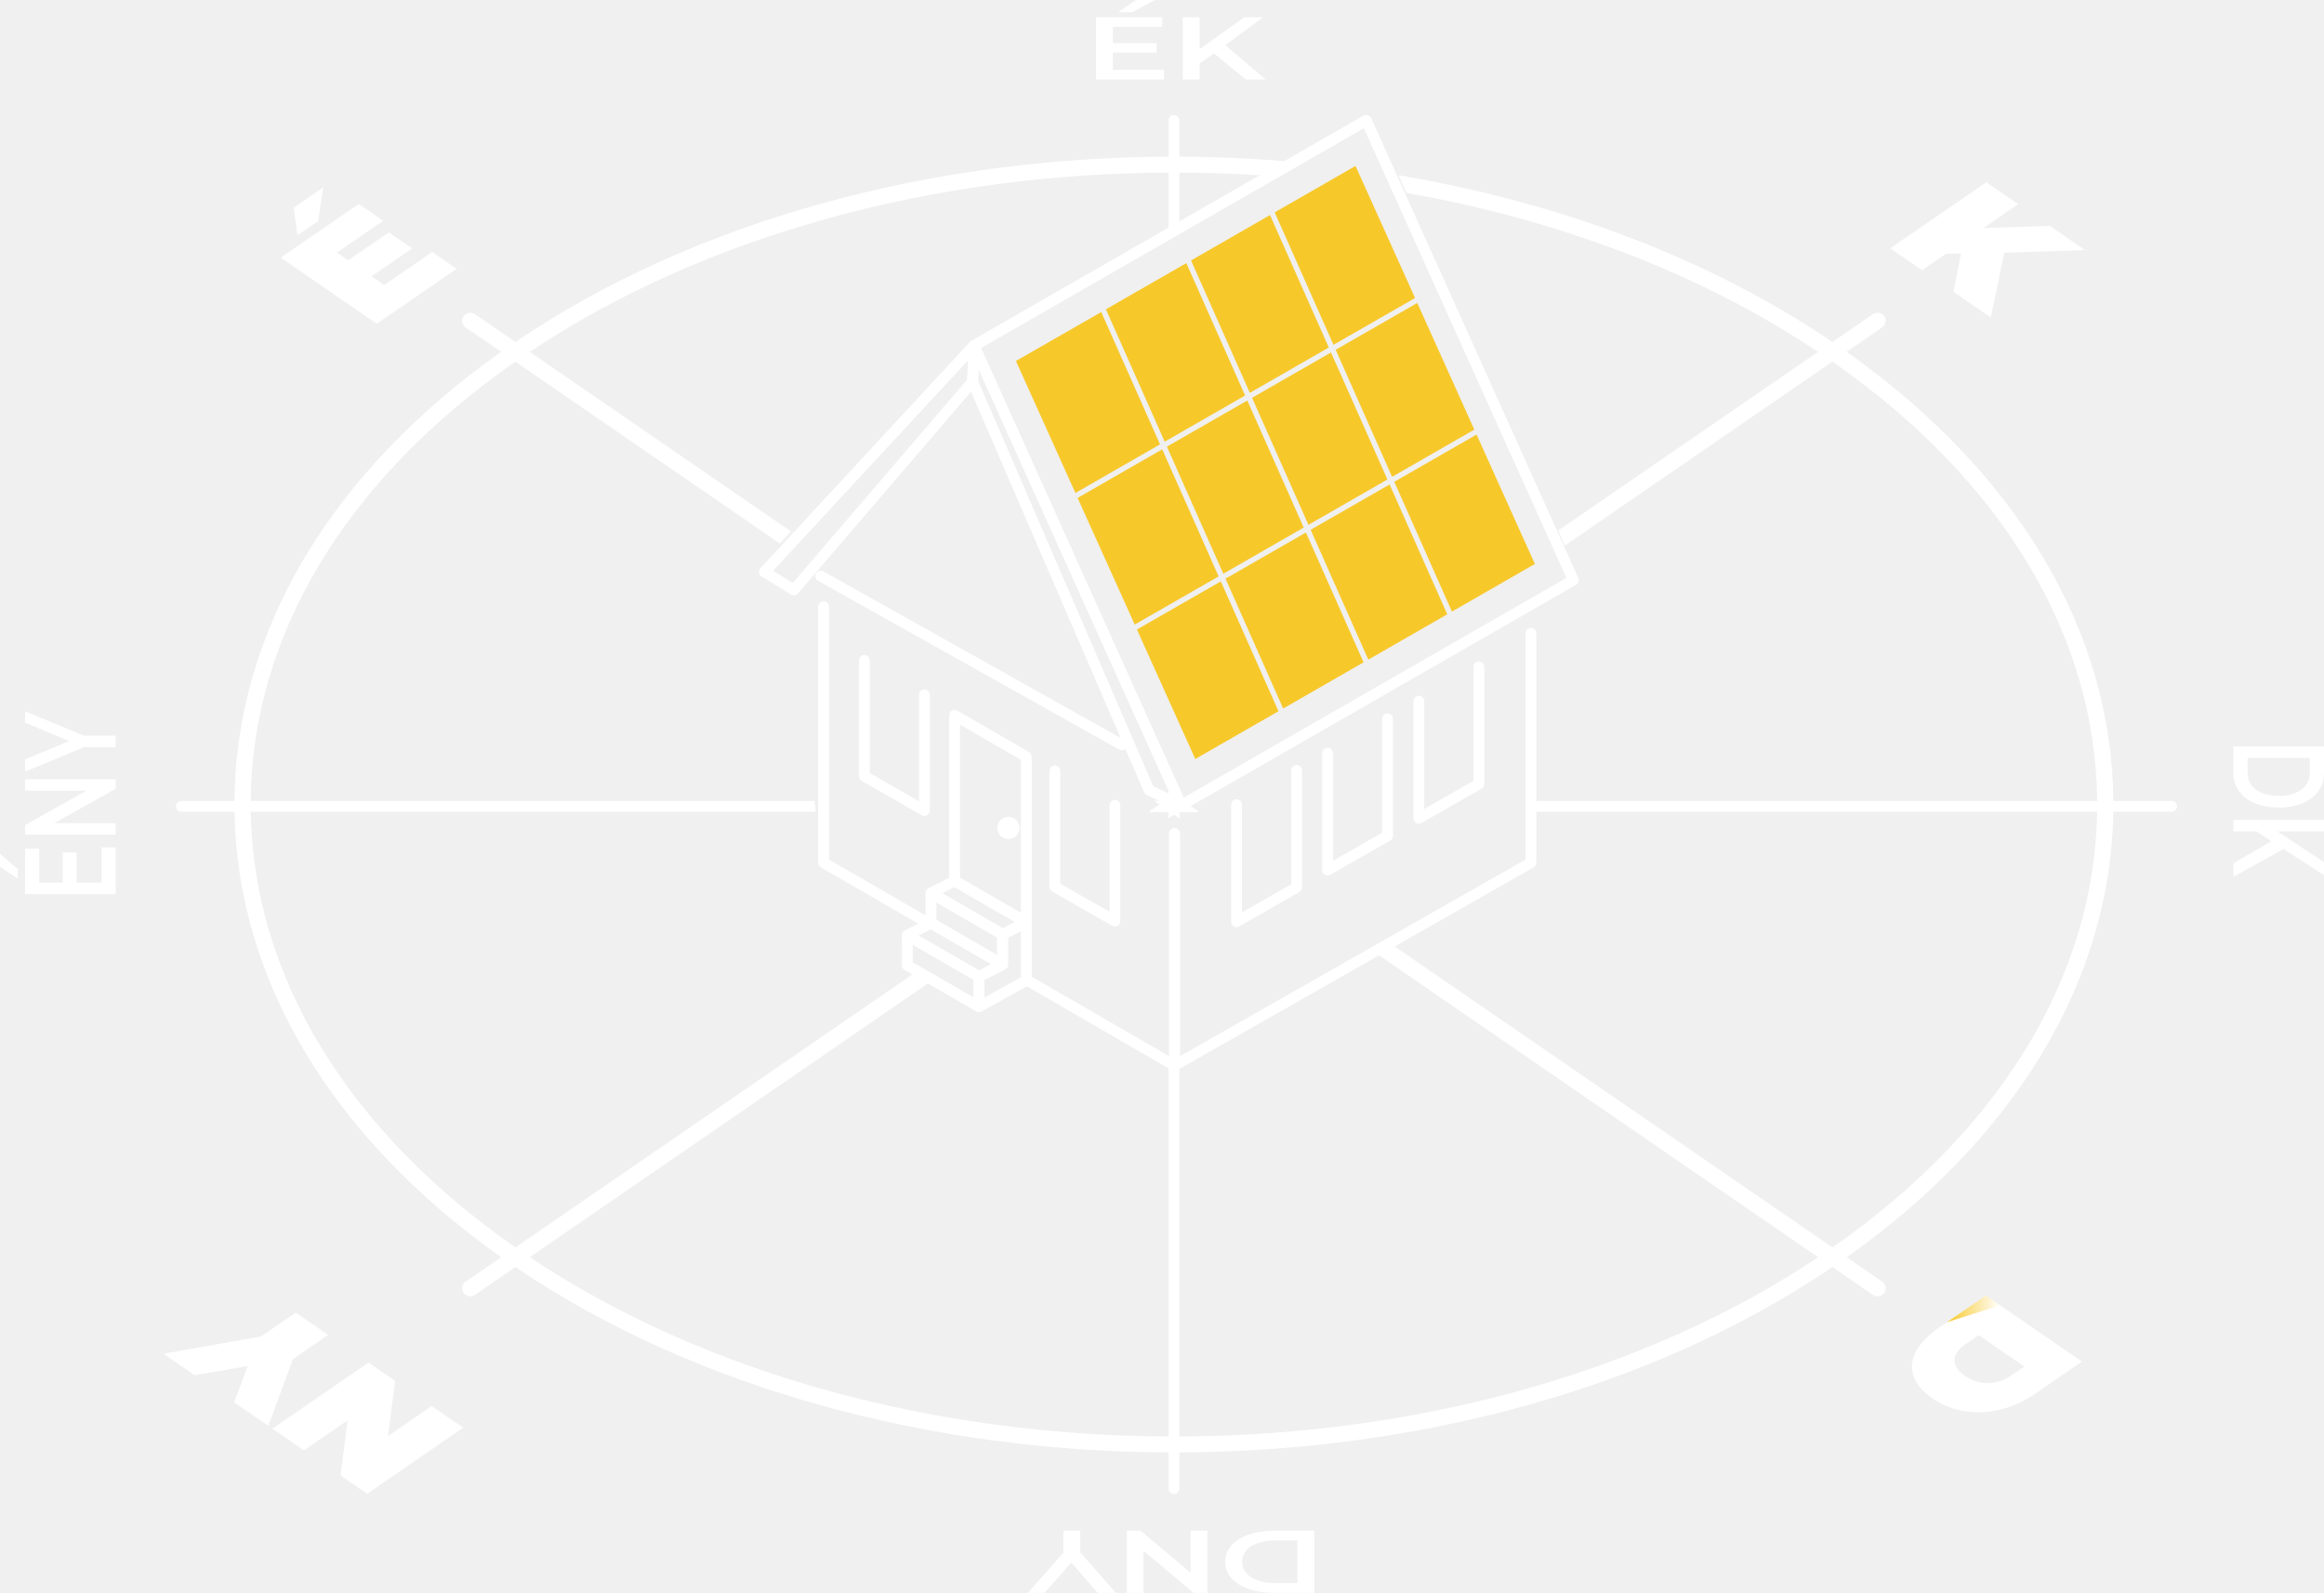
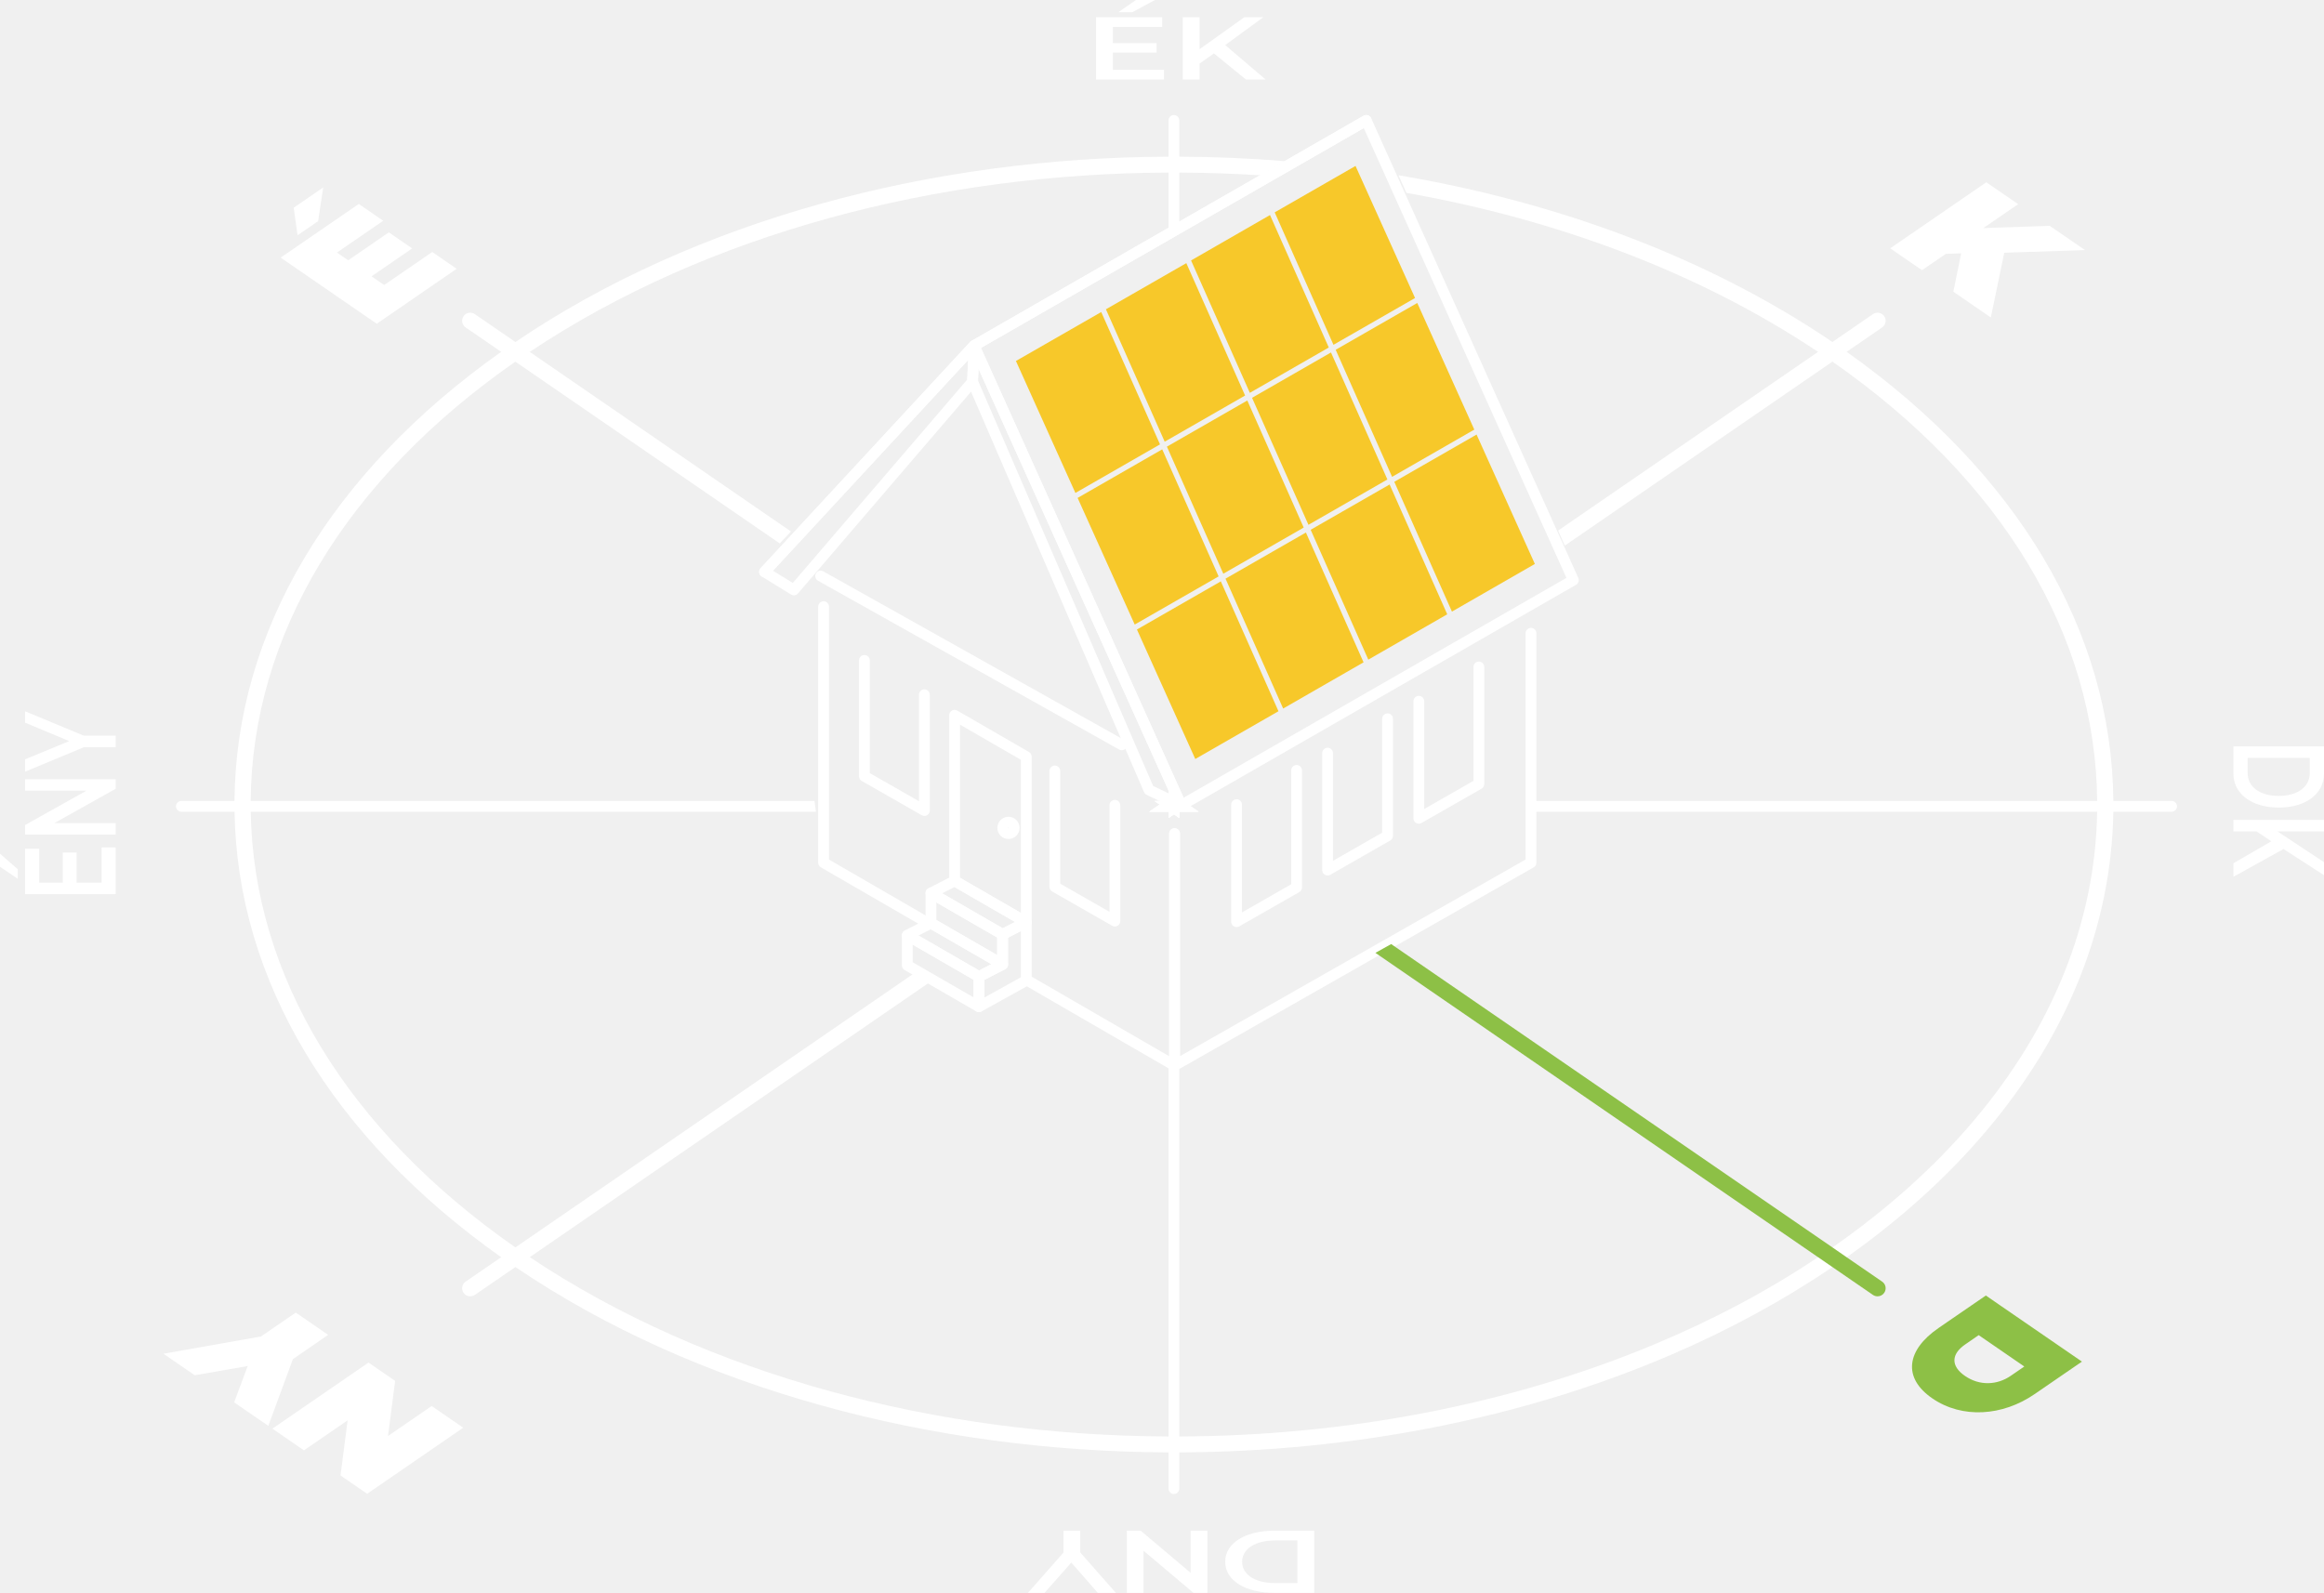
<svg xmlns="http://www.w3.org/2000/svg" id="Réteg_2" viewBox="0 0 431 295.47">
  <defs>
    <style>
      .cls-1 {
        fill: #fff;
      }

      .cls-2 {
-         fill: url(#Névtelen_színátmenet_6);
+         fill: #f7c82a;
      }

      .cls-3 {
-         fill: #f7c82a;
-       }
- 
-       .cls-4 {
        fill: none;
        stroke: #fff;
        stroke-linecap: round;
        stroke-linejoin: round;
        stroke-width: 2px;
      }
+ 
+       .cls-4 {
+         fill: #8dc046;
+       }
    </style>
-     <linearGradient id="Névtelen_színátmenet_6" data-name="Névtelen színátmenet 6" x1="361.08" y1="242.79" x2="370.94" y2="242.79" gradientUnits="userSpaceOnUse">
-       <stop offset="0" stop-color="#f7c82a" />
-       <stop offset="1" stop-color="#f7c82a" stop-opacity="0" />
-     </linearGradient>
  </defs>
  <g id="Réteg_1">
    <g>
      <g>
        <g>
          <g>
            <g>
-               <polyline class="cls-4" points="217.83 154.63 217.83 197.64 283.93 160.02 283.93 117.47" />
-               <polyline class="cls-4" points="172.37 171.38 152.74 160.02 152.74 112.53" />
-               <polyline class="cls-4" points="190.33 181.74 217.83 197.66 217.83 154.63" />
+               <g>
+                 <polyline class="cls-3" points="217.83 154.63 217.83 197.64 283.93 160.02 283.93 117.47" />
+                 <polyline class="cls-3" points="172.37 171.38 152.74 160.02 152.74 112.53" />
+                 <polyline class="cls-3" points="190.33 181.74 217.83 197.66 217.83 154.63" />
+               </g>
+               <g>
+                 <g>
+                   <polygon class="cls-3" points="291.79 107.61 219.05 149.39 180.64 64.12 253.38 22.34 291.79 107.61" />
+                   <polyline class="cls-3" points="141.79 106.08 180.64 64.12 253.38 22.34" />
+                 </g>
+                 <g>
+                   <polygon class="cls-3" points="147.23 109.43 141.79 106.08 180.64 64.12 180.37 70.79 147.23 109.43" />
+                   <polygon class="cls-3" points="213.09 146.54 219.05 149.39 180.64 64.12 180.37 70.79 213.09 146.54" />
+                 </g>
+               </g>
            </g>
            <g>
              <g>
-                 <polygon class="cls-4" points="291.79 107.61 219.05 149.39 180.64 64.12 253.38 22.34 291.79 107.61" />
-                 <polyline class="cls-4" points="141.79 106.08 180.64 64.12 253.38 22.34" />
-               </g>
-               <g>
-                 <polygon class="cls-4" points="147.23 109.43 141.79 106.08 180.64 64.12 180.37 70.79 147.23 109.43" />
-                 <polygon class="cls-4" points="213.09 146.54 219.05 149.39 180.64 64.12 180.37 70.79 213.09 146.54" />
-               </g>
-             </g>
-           </g>
-           <g>
-             <g>
-               <polyline class="cls-4" points="274.26 123.72 274.26 145.43 263.13 151.79 263.13 130.08" />
-               <polyline class="cls-4" points="257.33 133.33 257.33 155.04 246.21 161.4 246.21 139.7" />
-               <polyline class="cls-4" points="240.46 142.9 240.46 164.61 229.33 170.97 229.33 149.26" />
-             </g>
-             <g>
-               <g>
-                 <polyline class="cls-4" points="160.31 122.5 160.31 143.99 171.43 150.35 171.43 128.87" />
-                 <polyline class="cls-4" points="195.63 143.01 195.63 164.5 206.76 170.86 206.76 149.38" />
+                 <polyline class="cls-3" points="274.26 123.72 274.26 145.43 263.13 151.79 263.13 130.08" />
+                 <polyline class="cls-3" points="257.33 133.33 257.33 155.04 246.21 161.4 246.21 139.7" />
+                 <polyline class="cls-3" points="240.46 142.9 240.46 164.61 229.33 170.97 229.33 149.26" />
              </g>
              <g>
                <g>
-                   <polygon class="cls-4" points="181.55 186.74 168.26 179.06 168.26 173.49 181.55 181.16 181.55 186.74" />
-                   <polygon class="cls-4" points="185.94 178.9 172.65 171.23 172.65 165.66 185.94 173.33 185.94 178.9" />
-                   <polygon class="cls-4" points="185.94 178.9 172.65 171.23 168.26 173.49 181.55 181.16 185.94 178.9" />
-                   <polygon class="cls-4" points="190.33 171.07 177.04 163.4 172.65 165.66 185.94 173.33 190.33 171.07" />
-                   <polygon class="cls-4" points="190.33 171.07 190.33 181.87 181.55 186.74 181.55 181.16 185.94 178.9 185.94 173.33 190.33 171.07" />
+                   <polyline class="cls-3" points="160.31 122.5 160.31 143.99 171.43 150.35 171.43 128.87" />
+                   <polyline class="cls-3" points="195.63 143.01 195.63 164.5 206.76 170.86 206.76 149.38" />
                </g>
                <g>
-                   <polygon class="cls-4" points="190.33 171.07 177.04 163.4 177.04 132.68 190.33 140.36 190.33 171.07" />
-                   <path class="cls-4" d="M188.09,153.57c0,.58-.47,1.06-1.06,1.06s-1.06-.47-1.06-1.06.47-1.06,1.06-1.06,1.06.47,1.06,1.06Z" />
+                   <g>
+                     <polygon class="cls-3" points="181.55 186.74 168.26 179.06 168.26 173.49 181.55 181.16 181.55 186.74" />
+                     <polygon class="cls-3" points="185.94 178.9 172.65 171.23 172.65 165.66 185.94 173.33 185.94 178.9" />
+                     <polygon class="cls-3" points="185.94 178.9 172.65 171.23 168.26 173.49 181.55 181.16 185.94 178.9" />
+                     <polygon class="cls-3" points="190.33 171.07 177.04 163.4 172.65 165.66 185.94 173.33 190.33 171.07" />
+                     <polygon class="cls-3" points="190.33 171.07 190.33 181.87 181.55 186.74 181.55 181.16 185.94 178.9 185.94 173.33 190.33 171.07" />
+                   </g>
+                   <g>
+                     <polygon class="cls-3" points="190.33 171.07 177.04 163.4 177.04 132.68 190.33 140.36 190.33 171.07" />
+                     <path class="cls-3" d="M188.09,153.57c0,.58-.47,1.06-1.06,1.06s-1.06-.47-1.06-1.06.47-1.06,1.06-1.06,1.06.47,1.06,1.06Z" />
+                   </g>
                </g>
              </g>
            </g>
          </g>
+           <line class="cls-3" x1="152.19" y1="106.85" x2="208.04" y2="138.16" />
        </g>
-         <line class="cls-4" x1="152.19" y1="106.85" x2="208.04" y2="138.16" />
+         <g>
+           <polygon class="cls-2" points="215.13 82.43 199.44 91.44 188.41 66.96 204.23 57.88 215.13 82.43" />
+           <polygon class="cls-2" points="226 106.92 210.44 115.85 199.85 92.36 215.54 83.35 226 106.92" />
+           <polygon class="cls-2" points="237.1 131.93 221.67 140.79 210.85 116.77 226.41 107.84 237.1 131.93" />
+           <polygon class="cls-2" points="262.43 55.28 247.3 63.96 236.4 39.39 251.39 30.78 262.43 55.28" />
+           <polygon class="cls-2" points="273.42 79.69 258.17 88.45 247.71 64.88 262.84 56.2 273.42 79.69" />
+           <polygon class="cls-2" points="284.65 104.61 269.27 113.45 258.58 89.37 273.84 80.61 284.65 104.61" />
+           <polygon class="cls-2" points="230.91 73.37 216 81.93 205.1 57.37 220.01 48.81 230.91 73.37" />
+           <polygon class="cls-2" points="241.78 97.86 226.87 106.42 216.41 82.85 231.32 74.29 241.78 97.86" />
+           <polygon class="cls-2" points="252.88 122.86 237.97 131.43 227.28 107.34 242.19 98.78 252.88 122.86" />
+           <polygon class="cls-2" points="246.43 64.46 231.79 72.87 220.89 48.31 235.53 39.89 246.43 64.46" />
+           <polygon class="cls-2" points="257.3 88.94 242.66 97.35 232.2 73.79 246.84 65.38 257.3 88.94" />
+           <polygon class="cls-2" points="268.4 113.95 253.76 122.36 243.07 98.27 257.71 89.87 268.4 113.95" />
+         </g>
      </g>
      <g>
-         <polygon class="cls-3" points="215.13 82.43 199.44 91.44 188.41 66.96 204.23 57.88 215.13 82.43" />
-         <polygon class="cls-3" points="226 106.92 210.44 115.85 199.85 92.36 215.54 83.35 226 106.92" />
-         <polygon class="cls-3" points="237.1 131.93 221.67 140.79 210.85 116.77 226.41 107.84 237.1 131.93" />
-         <polygon class="cls-3" points="262.43 55.28 247.3 63.96 236.4 39.39 251.39 30.78 262.43 55.28" />
-         <polygon class="cls-3" points="273.42 79.69 258.17 88.45 247.71 64.88 262.84 56.2 273.42 79.69" />
-         <polygon class="cls-3" points="284.65 104.61 269.27 113.45 258.58 89.37 273.84 80.61 284.65 104.61" />
-         <polygon class="cls-3" points="230.91 73.37 216 81.93 205.1 57.37 220.01 48.81 230.91 73.37" />
-         <polygon class="cls-3" points="241.78 97.86 226.87 106.42 216.41 82.85 231.32 74.29 241.78 97.86" />
-         <polygon class="cls-3" points="252.88 122.86 237.97 131.43 227.28 107.34 242.19 98.78 252.88 122.86" />
-         <polygon class="cls-3" points="246.43 64.46 231.79 72.87 220.89 48.31 235.53 39.89 246.43 64.46" />
-         <polygon class="cls-3" points="257.3 88.94 242.66 97.35 232.2 73.79 246.84 65.38 257.3 88.94" />
-         <polygon class="cls-3" points="268.4 113.95 253.76 122.36 243.07 98.27 257.71 89.87 268.4 113.95" />
+         <path class="cls-4" d="M370.94,242.14l-2.65-1.83-7.21,4.95-1.58,1.09c-5.96,4.1-6.67,9.24-1.14,13.04,5.52,3.8,13.01,3.31,18.97-.79l8.78-6.03-15.17-10.43ZM372.9,255.21c-2.52,1.73-5.76,1.89-8.48.02-2.73-1.88-2.5-4.1.02-5.83l2.52-1.74,8.46,5.82-2.52,1.73Z" />
+         <path class="cls-1" d="M80.16,46.74l-8.91,6.13-2.35-1.61,7.54-5.18-4.33-2.98-7.53,5.18-2.09-1.43,8.58-5.9-4.53-3.12-14.49,9.96,17.82,12.26,14.82-10.19-4.53-3.12ZM54.47,38.53l.71,5.11,3.82-2.62.94-6.25-5.47,3.76Z" />
+         <g>
+           <path class="cls-1" d="M206.39,12.95v-3.19h8.11v-1.76h-8.11v-3h9.14v-1.8h-12.26v11.54h12.6v-1.79h-9.48ZM210.66,0l-3.24,2.26h2.59l4.18-2.26h-3.53Z" />
+           <path class="cls-1" d="M227.22,8.36l7.06-5.16h-3.51l-8.3,5.92V3.2h-3.12v11.54h3.12v-2.95l2.66-1.88,5.93,4.83h3.65l-7.49-6.38Z" />
+         </g>
+         <g>
+           <path class="cls-1" d="M0,158.36v2.42l3.29,2.23v-1.78l-3.29-2.87ZM18.84,157.2v6.52h-4.63v-5.58h-2.57v5.58h-4.37v-6.29h-2.62v8.43h16.81v-8.66h-2.62Z" />
+           <path class="cls-1" d="M21.46,144.55H4.65v2.12h11.38l-11.38,6.37v1.77h16.81v-2.13h-11.38l11.38-6.37v-1.76Z" />
+           <path class="cls-1" d="M15.53,136.46l-10.88-4.52v2.11l8.19,3.42-8.19,3.38v2.29l10.93-4.54h5.88v-2.14h-5.93Z" />
+         </g>
+         <g>
+           <path class="cls-1" d="M236.38,283.93c-5.44,0-9.16,2.31-9.16,5.77s3.72,5.77,9.16,5.77h7.35v-11.54h-7.35ZM240.61,293.66h-4.08c-3.75,0-6.17-1.57-6.17-3.96s2.42-3.96,6.17-3.96h4.08v7.92Z" />
+           <path class="cls-1" d="M220.81,283.93v7.82l-9.27-7.82h-2.56v11.54h3.09v-7.82l9.27,7.82h2.57v-11.54h-3.1Z" />
+           <path class="cls-1" d="M200.34,287.97v-4.04h-3.12v4.07l-6.58,7.47h3.07l4.97-5.62,4.92,5.62h3.34l-6.6-7.5Z" />
+         </g>
+         <g>
+           <path class="cls-1" d="M414.2,138.45v5.05c0,3.74,3.36,6.3,8.4,6.3s8.4-2.56,8.4-6.3v-5.05h-16.8ZM428.36,143.4c0,2.57-2.28,4.24-5.76,4.24s-5.76-1.67-5.76-4.24v-2.81h11.52v2.81Z" />
+           <path class="cls-1" d="M431,152.08h-16.8v2.15h4.3l2.73,1.83-7.03,4.07v2.51l9.29-5.15,7.51,4.85v-2.41l-8.61-5.7h8.61v-2.15Z" />
+         </g>
+         <g>
+           <path class="cls-1" d="M80.05,260.81l-8.09,5.56,1.32-10.22-4.94-3.4-17.82,12.26,5.85,4.02,8.1-5.56-1.32,10.22,4.94,3.4,17.82-12.26-5.86-4.02Z" />
+           <path class="cls-1" d="M54.85,243.48l-6.47,4.44-18.07,3.19,5.8,3.99,9.83-1.71-2.52,6.74,6.34,4.36,4.56-12.38,6.54-4.5-6.01-4.13Z" />
+         </g>
+         <path class="cls-1" d="M380.13,41.89l-12.32.42,6.47-4.44-5.91-4.06-17.82,12.25,5.9,4.06,4.41-3.03,2.85-.1-1.45,7.12,6.95,4.78,2.49-12.01,14.98-.49-6.55-4.5Z" />
+         <path class="cls-1" d="M342.47,65.26c-.59-.41-1.18-.83-1.78-1.24-.29-.2-.57-.39-.86-.58-23.09-15.66-51.01-25.97-80.47-30.93l1.46,3.26c27.89,4.94,54.31,14.77,76.35,29.5.61.39,1.22.81,1.82,1.22.29.2.56.39.84.59h.01c31.44,21.91,48.84,50.8,49.09,81.49v.66c0,.45,0,.9,0,1.34-.33,20.49-8.32,40.15-23.01,57.45-7.14,8.41-15.87,16.26-26.07,23.37-.28.2-.56.39-.85.59-.6.41-1.21.83-1.82,1.22-9.34,6.25-19.46,11.61-30.15,16.08-27.02,11.34-57.65,17.07-88.31,17.18-.67.01-1.34.01-2,0-42.8-.16-85.52-11.25-118.47-33.26-.61-.39-1.22-.81-1.82-1.22-.29-.2-.56-.39-.84-.59h-.01c-31.2-21.76-48.58-50.37-49.08-80.82-.01-.44-.01-.89-.01-1.34v-.66c.25-30.69,17.65-59.58,49.09-81.49.28-.2.56-.39.85-.59.6-.41,1.21-.83,1.82-1.22,32.95-22.01,75.67-33.1,118.47-33.26.33-.01.67-.01,1-.01s.67,0,1,.01c5.03.02,10.05.19,15.06.51l4.53-2.62c-6.5-.54-13.04-.81-19.59-.84-.67-.01-1.33-.01-2,0-43.83.16-87.58,11.63-121.13,34.38-.29.19-.57.38-.86.58-.6.41-1.19.83-1.78,1.24-31.69,22.42-49.22,51.91-49.46,83.31v.66c0,.45,0,.89.01,1.34.49,31.15,17.99,60.38,49.45,82.64.59.41,1.18.83,1.78,1.24.29.2.57.39.86.58,33.55,22.75,77.3,34.22,121.13,34.38.33.01.67.01,1,.01s.67,0,1-.01c31.85-.12,63.67-6.21,91.55-18.26,10.48-4.53,20.4-9.9,29.57-16.12.29-.19.57-.38.86-.58.6-.41,1.19-.83,1.78-1.24,10.2-7.21,18.93-15.16,26.08-23.66,14.94-17.74,23.04-37.92,23.37-58.98,0-.45,0-.89,0-1.34v-.66c-.24-31.4-17.77-60.89-49.46-83.31Z" />
+         <g>
+           <path class="cls-1" d="M98.24,65.27l48.45,33.32-2.08,2.21-49.04-33.72-2.63-1.82-6.58-4.52c-.69-.47-.86-1.4-.39-2.09.47-.68,1.4-.85,2.09-.38l7.52,5.17,2.66,1.83Z" />
+           <polygon class="cls-1" points="220.35 149.24 222.29 150.57 218.71 150.57 218.71 151.75 217.71 151.05 217 150.57 216.71 150.37 215.06 149.24 214.09 148.57 216.03 148.57 216.71 148.1 216.71 146.73 217.7 147.42 217.71 147.42 218.71 148.11 219.38 148.57 220.35 149.24" />
+           <path class="cls-4" d="M349.44,239.81c-.29.43-.76.65-1.24.65-.29,0-.59-.08-.85-.26l-7.52-5.17-2.66-1.83-82.09-56.45,2.92-1.63,81.84,56.27,2.63,1.82,6.58,4.52c.69.47.86,1.4.39,2.08Z" />
+         </g>
+         <g>
+           <path class="cls-1" d="M169.28,180.71l3.09,1.52-74.13,50.97-2.66,1.83-7.52,5.17c-.26.18-.56.26-.85.26-.48,0-.95-.22-1.24-.65-.47-.68-.3-1.61.39-2.08l6.58-4.52,2.63-1.82h.01l73.7-50.68Z" />
+           <polygon class="cls-1" points="219.38 148.57 221.32 148.57 220.35 149.24 218.71 150.36 218.41 150.57 217.71 151.05 216.71 151.74 216.71 150.57 213.12 150.57 215.06 149.24 216.03 148.57 216.71 148.1 217.7 147.42 217.71 147.42 218.71 146.72 218.71 148.11 219.38 148.57" />
+           <path class="cls-1" d="M349.05,60.74l-6.58,4.52-2.63,1.82h-.01l-49.62,34.12-1.25-2.78,48.21-33.15,2.66-1.83,7.52-5.17c.69-.47,1.62-.3,2.09.38.47.69.3,1.62-.39,2.09Z" />
+         </g>
+         <g>
+           <path class="cls-1" d="M218.71,22.34v18.9l-2,1.16v-20.06c0-.56.44-1,1-1s1,.44,1,1Z" />
+           <polygon class="cls-1" points="217.71 147.42 218.71 146.72 218.71 151.75 217.71 151.05 216.71 151.74 216.71 146.73 217.7 147.42 217.71 147.42" />
+           <path class="cls-1" d="M217.83,197.64l.88-.49v78.98c0,.55-.45,1-1,1s-1-.45-1-1v-78.87l1.12.38Z" />
+         </g>
+         <g>
+           <path class="cls-1" d="M151.05,148.57l.27,2H33.63c-.55,0-1-.45-1-1s.45-1,1-1h117.42Z" />
+           <polygon class="cls-1" points="220.35 149.24 222.29 150.57 213.12 150.57 215.06 149.24 214.09 148.57 221.32 148.57 220.35 149.24" />
+           <path class="cls-1" d="M403.74,149.57c0,.55-.45,1-1,1h-118.63l.03-2h118.6c.55,0,1,.44,1,1Z" />
+         </g>
      </g>
+       <polygon class="cls-1" points="222.29 150.57 218.71 150.57 218.71 151.75 217.71 151.05 216.71 151.74 216.71 150.57 213.12 150.57 215.06 149.24 214.09 148.57 216.03 148.57 216.71 148.1 216.71 146.73 217.7 147.42 217.71 147.42 218.71 146.72 218.71 148.11 219.38 148.57 221.32 148.57 220.35 149.24 222.29 150.57" />
    </g>
-     <g>
-       <path class="cls-1" d="M370.94,242.14l-2.65-1.83-7.21,4.95-1.58,1.09c-5.96,4.1-6.67,9.24-1.14,13.04,5.52,3.8,13.01,3.31,18.97-.79l8.78-6.03-15.17-10.43ZM372.9,255.21c-2.52,1.73-5.76,1.89-8.48.02-2.73-1.88-2.5-4.1.02-5.83l2.52-1.74,8.46,5.82-2.52,1.73Z" />
-       <path class="cls-1" d="M80.16,46.74l-8.91,6.13-2.35-1.61,7.54-5.18-4.33-2.98-7.53,5.18-2.09-1.43,8.58-5.9-4.53-3.12-14.49,9.96,17.82,12.26,14.82-10.19-4.53-3.12ZM54.47,38.53l.71,5.11,3.82-2.62.94-6.25-5.47,3.76Z" />
-       <g>
-         <path class="cls-1" d="M206.39,12.95v-3.19h8.11v-1.76h-8.11v-3h9.14v-1.8h-12.26v11.54h12.6v-1.79h-9.48ZM210.66,0l-3.24,2.26h2.59l4.18-2.26h-3.53Z" />
-         <path class="cls-1" d="M227.22,8.36l7.06-5.16h-3.51l-8.3,5.92V3.2h-3.12v11.54h3.12v-2.95l2.66-1.88,5.93,4.83h3.65l-7.49-6.38Z" />
-       </g>
-       <g>
-         <path class="cls-1" d="M0,158.36v2.42l3.29,2.23v-1.78l-3.29-2.87ZM18.84,157.2v6.52h-4.63v-5.58h-2.57v5.58h-4.37v-6.29h-2.62v8.43h16.81v-8.66h-2.62Z" />
-         <path class="cls-1" d="M21.46,144.55H4.65v2.12h11.38l-11.38,6.37v1.77h16.81v-2.13h-11.38l11.38-6.37v-1.76Z" />
-         <path class="cls-1" d="M15.53,136.46l-10.88-4.52v2.11l8.19,3.42-8.19,3.38v2.29l10.93-4.54h5.88v-2.14h-5.93Z" />
-       </g>
-       <g>
-         <path class="cls-1" d="M236.38,283.93c-5.44,0-9.16,2.31-9.16,5.77s3.72,5.77,9.16,5.77h7.35v-11.54h-7.35ZM240.61,293.66h-4.08c-3.75,0-6.17-1.57-6.17-3.96s2.42-3.96,6.17-3.96h4.08v7.92Z" />
-         <path class="cls-1" d="M220.81,283.93v7.82l-9.27-7.82h-2.56v11.54h3.09v-7.82l9.27,7.82h2.57v-11.54h-3.1Z" />
-         <path class="cls-1" d="M200.34,287.97v-4.04h-3.12v4.07l-6.58,7.47h3.07l4.97-5.62,4.92,5.62h3.34l-6.6-7.5Z" />
-       </g>
-       <g>
-         <path class="cls-1" d="M414.2,138.45v5.05c0,3.74,3.36,6.3,8.4,6.3s8.4-2.56,8.4-6.3v-5.05h-16.8ZM428.36,143.4c0,2.57-2.28,4.24-5.76,4.24s-5.76-1.67-5.76-4.24v-2.81h11.52v2.81Z" />
-         <path class="cls-1" d="M431,152.08h-16.8v2.15h4.3l2.73,1.83-7.03,4.07v2.51l9.29-5.15,7.51,4.85v-2.41l-8.61-5.7h8.61v-2.15Z" />
-       </g>
-       <g>
-         <path class="cls-1" d="M80.05,260.81l-8.09,5.56,1.32-10.22-4.94-3.4-17.82,12.26,5.85,4.02,8.1-5.56-1.32,10.22,4.94,3.4,17.82-12.26-5.86-4.02Z" />
-         <path class="cls-1" d="M54.85,243.48l-6.47,4.44-18.07,3.19,5.8,3.99,9.83-1.71-2.52,6.74,6.34,4.36,4.56-12.38,6.54-4.5-6.01-4.13Z" />
-       </g>
-       <path class="cls-1" d="M380.13,41.89l-12.32.42,6.47-4.44-5.91-4.06-17.82,12.25,5.9,4.06,4.41-3.03,2.85-.1-1.45,7.12,6.95,4.78,2.49-12.01,14.98-.49-6.55-4.5Z" />
-       <path class="cls-1" d="M342.47,65.26c-.59-.41-1.18-.83-1.78-1.24-.29-.2-.57-.39-.86-.58-23.09-15.66-51.01-25.97-80.47-30.93l1.46,3.26c27.89,4.94,54.31,14.77,76.35,29.5.61.39,1.22.81,1.82,1.22.29.2.56.39.84.59h.01c31.44,21.91,48.84,50.8,49.09,81.49v.66c0,.45,0,.9,0,1.34-.33,20.49-8.32,40.15-23.01,57.45-7.14,8.41-15.87,16.26-26.07,23.37-.28.2-.56.39-.85.59-.6.41-1.21.83-1.82,1.22-9.34,6.25-19.46,11.61-30.15,16.08-27.02,11.34-57.65,17.07-88.31,17.18-.67.01-1.34.01-2,0-42.8-.16-85.52-11.25-118.47-33.26-.61-.39-1.22-.81-1.82-1.22-.29-.2-.56-.39-.84-.59h-.01c-31.2-21.76-48.58-50.37-49.08-80.82-.01-.44-.01-.89-.01-1.34v-.66c.25-30.69,17.65-59.58,49.09-81.49.28-.2.56-.39.85-.59.6-.41,1.21-.83,1.82-1.22,32.95-22.01,75.67-33.1,118.47-33.26.33-.01.67-.01,1-.01s.67,0,1,.01c5.03.02,10.05.19,15.06.51l4.53-2.62c-6.5-.54-13.04-.81-19.59-.84-.67-.01-1.33-.01-2,0-43.83.16-87.58,11.63-121.13,34.38-.29.19-.57.38-.86.58-.6.41-1.19.83-1.78,1.24-31.69,22.42-49.22,51.91-49.46,83.31v.66c0,.45,0,.89.01,1.34.49,31.15,17.99,60.38,49.45,82.64.59.41,1.18.83,1.78,1.24.29.2.57.39.86.58,33.55,22.75,77.3,34.22,121.13,34.38.33.01.67.01,1,.01s.67,0,1-.01c31.85-.12,63.67-6.21,91.55-18.26,10.48-4.53,20.4-9.9,29.57-16.12.29-.19.57-.38.86-.58.6-.41,1.19-.83,1.78-1.24,10.2-7.21,18.93-15.16,26.08-23.66,14.94-17.74,23.04-37.92,23.37-58.98,0-.45,0-.89,0-1.34v-.66c-.24-31.4-17.77-60.89-49.46-83.31Z" />
-       <g>
-         <path class="cls-1" d="M98.24,65.27l48.45,33.32-2.08,2.21-49.04-33.72-2.63-1.82-6.58-4.52c-.69-.47-.86-1.4-.39-2.09.47-.68,1.4-.85,2.09-.38l7.52,5.17,2.66,1.83Z" />
-         <polygon class="cls-1" points="220.35 149.24 222.29 150.57 218.71 150.57 218.71 151.75 217.71 151.05 217 150.57 216.71 150.37 215.06 149.24 214.09 148.57 216.03 148.57 216.71 148.1 216.71 146.73 217.7 147.42 217.71 147.42 218.71 148.11 219.38 148.57 220.35 149.24" />
-         <path class="cls-1" d="M349.44,239.81c-.29.43-.76.65-1.24.65-.29,0-.59-.08-.85-.26l-7.52-5.17-2.66-1.83-82.09-56.45,2.92-1.63,81.84,56.27,2.63,1.82,6.58,4.52c.69.47.86,1.4.39,2.08Z" />
-       </g>
-       <g>
-         <path class="cls-1" d="M169.28,180.71l3.09,1.52-74.13,50.97-2.66,1.83-7.52,5.17c-.26.18-.56.26-.85.26-.48,0-.95-.22-1.24-.65-.47-.68-.3-1.61.39-2.08l6.58-4.52,2.63-1.82h.01l73.7-50.68Z" />
-         <polygon class="cls-1" points="219.38 148.57 221.32 148.57 220.35 149.24 218.71 150.36 218.41 150.57 217.71 151.05 216.71 151.74 216.71 150.57 213.12 150.57 215.06 149.24 216.03 148.57 216.71 148.1 217.7 147.42 217.71 147.42 218.71 146.72 218.71 148.11 219.38 148.57" />
-         <path class="cls-1" d="M349.05,60.74l-6.58,4.52-2.63,1.82h-.01l-49.62,34.12-1.25-2.78,48.21-33.15,2.66-1.83,7.52-5.17c.69-.47,1.62-.3,2.09.38.47.69.3,1.62-.39,2.09Z" />
-       </g>
-       <g>
-         <path class="cls-1" d="M218.71,22.34v18.9l-2,1.16v-20.06c0-.56.44-1,1-1s1,.44,1,1Z" />
-         <polygon class="cls-1" points="217.71 147.42 218.71 146.72 218.71 151.75 217.71 151.05 216.71 151.74 216.71 146.73 217.7 147.42 217.71 147.42" />
-         <path class="cls-1" d="M217.83,197.64l.88-.49v78.98c0,.55-.45,1-1,1s-1-.45-1-1v-78.87l1.12.38Z" />
-       </g>
-       <g>
-         <path class="cls-1" d="M151.05,148.57l.27,2H33.63c-.55,0-1-.45-1-1s.45-1,1-1h117.42Z" />
-         <polygon class="cls-1" points="220.35 149.24 222.29 150.57 213.12 150.57 215.06 149.24 214.09 148.57 221.32 148.57 220.35 149.24" />
-         <path class="cls-1" d="M403.74,149.57c0,.55-.45,1-1,1h-118.63l.03-2h118.6c.55,0,1,.44,1,1Z" />
-       </g>
-     </g>
-     <polygon class="cls-2" points="370.94 242.14 361.08 245.26 368.29 240.31 370.94 242.14" />
-     <polygon class="cls-1" points="222.29 150.57 218.71 150.57 218.71 151.75 217.71 151.05 216.71 151.74 216.71 150.57 213.12 150.57 215.06 149.24 214.09 148.57 216.03 148.57 216.71 148.1 216.71 146.73 217.7 147.42 217.71 147.42 218.71 146.72 218.71 148.11 219.38 148.57 221.32 148.57 220.35 149.24 222.29 150.57" />
  </g>
</svg>
